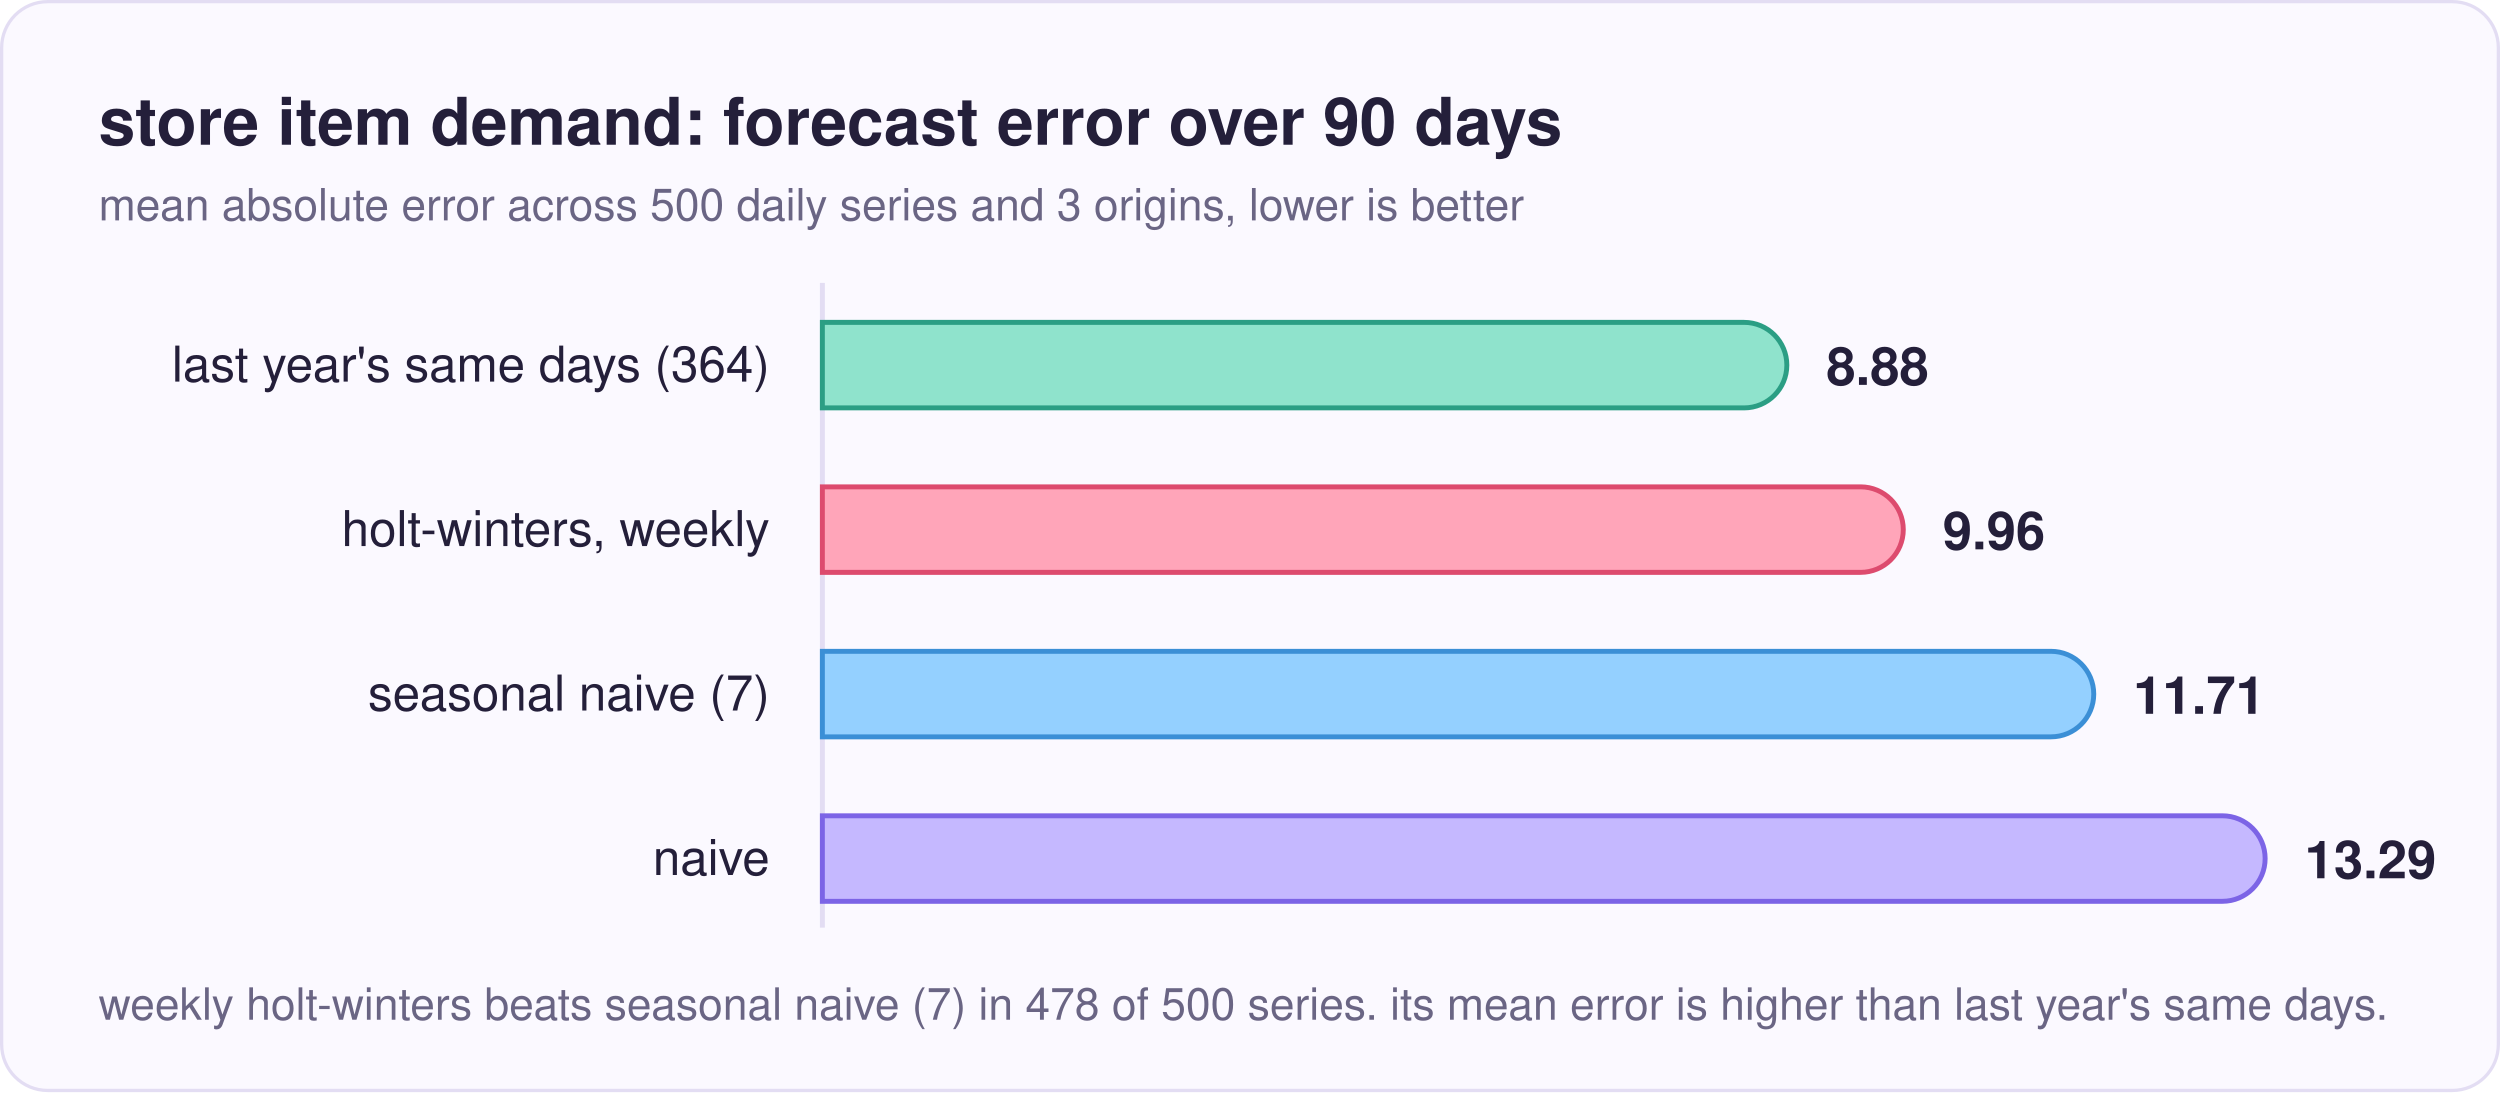
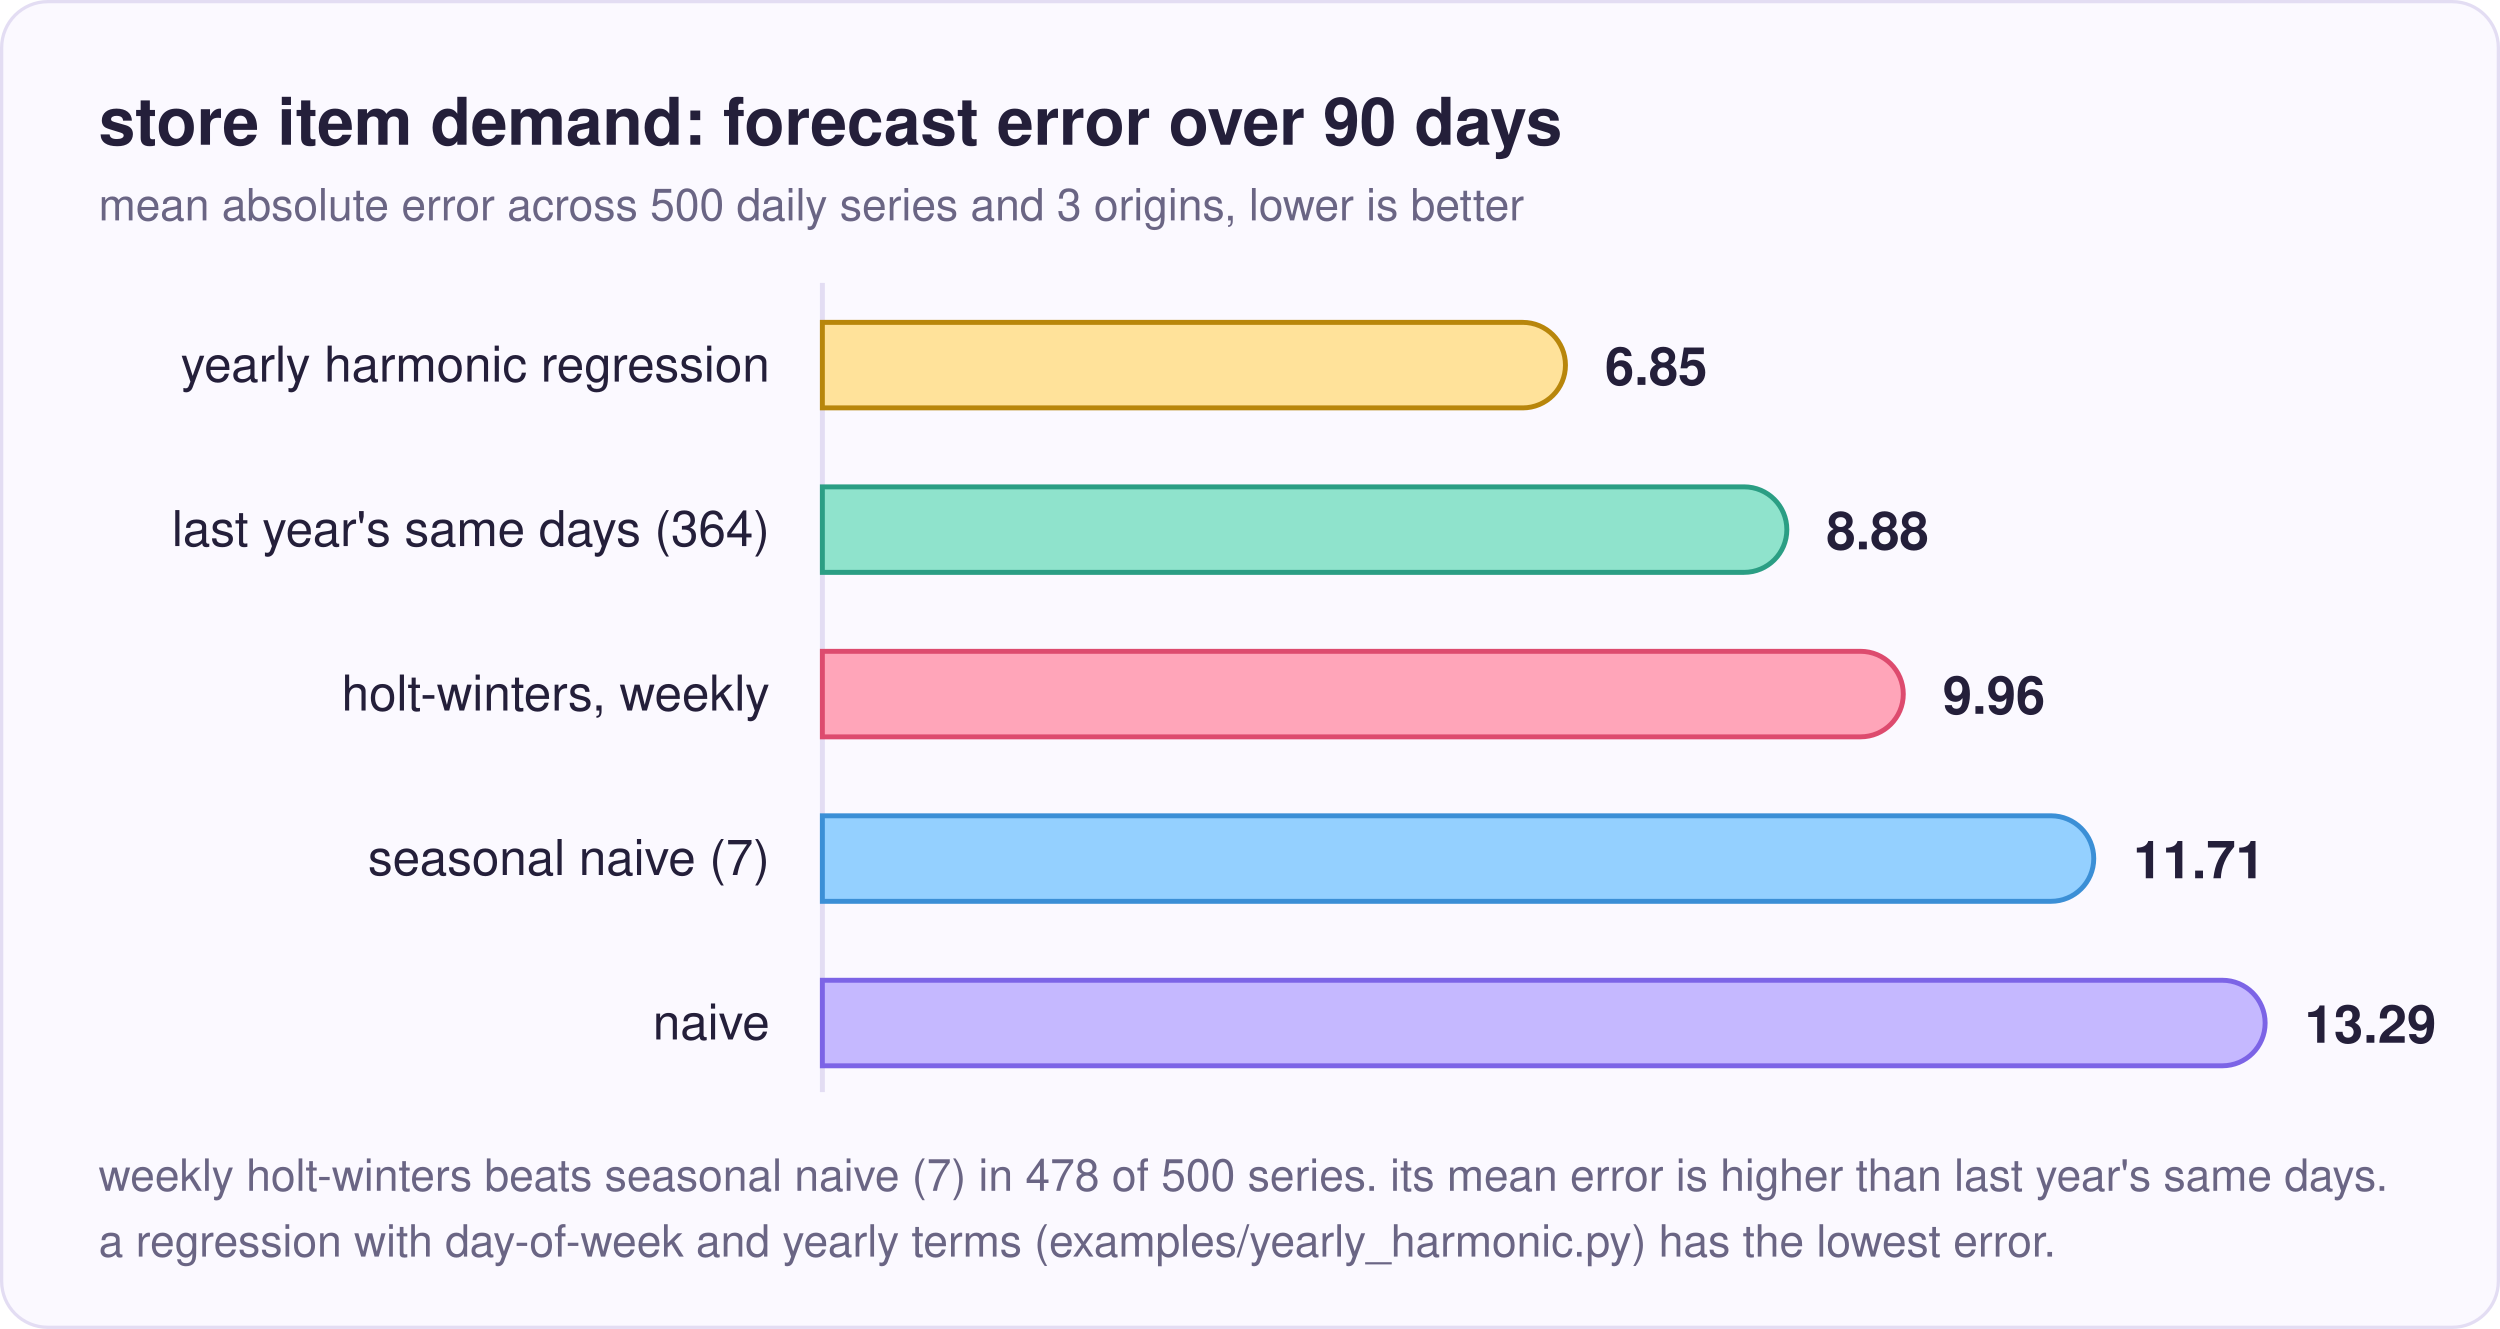
- <svg xmlns="http://www.w3.org/2000/svg" width="760" height="332" viewBox="0 0 760 332" role="img" aria-labelledby="t d" font-family="-apple-system, 'Segoe UI', Helvetica, Arial, sans-serif">
-   <style>.num{font-variant-numeric:tabular-nums}.bg{fill:#fbf9ff;stroke:#e3ddf3}.ink{fill:#241f3a}.muted{fill:#6a6584}.on{fill:#1d1b2e}.faint{fill:#ece8f8;stroke:#d9d2ee}.line{stroke:#e3ddf3}.axis{stroke:#6a6584}.head{fill:#6a6584}.mint{fill:#8fe3cc;stroke:#2b9e84}.coral{fill:#ffa5b9;stroke:#dd4b6e}.sky{fill:#94d0ff;stroke:#3b8fd6}.lilac{fill:#c5b8ff;stroke:#7c64e6}</style>
-   <rect class="bg" x="0.5" y="0.5" width="759" height="331" rx="14" />
+ <svg xmlns="http://www.w3.org/2000/svg" width="760" height="404" viewBox="0 0 760 404" role="img" aria-labelledby="t d" font-family="-apple-system, 'Segoe UI', Helvetica, Arial, sans-serif">
+   <style>.num{font-variant-numeric:tabular-nums}.bg{fill:#fbf9ff;stroke:#e3ddf3}.ink{fill:#241f3a}.muted{fill:#6a6584}.on{fill:#1d1b2e}.faint{fill:#ece8f8;stroke:#d9d2ee}.line{stroke:#e3ddf3}.axis{stroke:#6a6584}.head{fill:#6a6584}.mint{fill:#8fe3cc;stroke:#2b9e84}.coral{fill:#ffa5b9;stroke:#dd4b6e}.sky{fill:#94d0ff;stroke:#3b8fd6}.lilac{fill:#c5b8ff;stroke:#7c64e6}.sun{fill:#ffe29a;stroke:#b8860b}</style>
+   <rect class="bg" x="0.5" y="0.5" width="759" height="403" rx="14" />
  <text class="ink" x="30" y="44" font-size="20" font-weight="700">store item demand: forecast error over 90 days</text>
  <text class="muted" x="30" y="67" font-size="13.5">mean absolute error across 500 daily series and 3 origins, lower is better</text>
-   <line class="line" x1="250" y1="86" x2="250" y2="282" stroke-width="1.5" />
-   <text class="ink" x="234" y="116" text-anchor="end" font-size="15">last year's same days (364)</text>
-   <path class="mint" stroke-width="1.5" d="M250 98H530.2a13.0 13.0 0 0 1 13.0 13.0a13.0 13.0 0 0 1 -13.0 13.0H250Z" />
-   <text class="ink num" x="555.2" y="117" font-size="16" font-weight="700">8.88</text>
-   <text class="ink" x="234" y="166" text-anchor="end" font-size="15">holt-winters, weekly</text>
-   <path class="coral" stroke-width="1.5" d="M250 148H565.6a13.0 13.0 0 0 1 13.0 13.0a13.0 13.0 0 0 1 -13.0 13.0H250Z" />
-   <text class="ink num" x="590.6" y="167" font-size="16" font-weight="700">9.96</text>
-   <text class="ink" x="234" y="216" text-anchor="end" font-size="15">seasonal naive (7)</text>
-   <path class="sky" stroke-width="1.5" d="M250 198H623.5a13.0 13.0 0 0 1 13.0 13.0a13.0 13.0 0 0 1 -13.0 13.0H250Z" />
-   <text class="ink num" x="648.5" y="217" font-size="16" font-weight="700">11.71</text>
-   <text class="ink" x="234" y="266" text-anchor="end" font-size="15">naive</text>
-   <path class="lilac" stroke-width="1.5" d="M250 248H675.6a13.0 13.0 0 0 1 13.0 13.0a13.0 13.0 0 0 1 -13.0 13.0H250Z" />
-   <text class="ink num" x="700.6" y="267" font-size="16" font-weight="700">13.29</text>
-   <text class="muted" x="30" y="310" font-size="13.5">weekly holt-winters beats seasonal naive (7) in 478 of 500 series. its mean error is higher than last year's same days.</text>
+   <line class="line" x1="250" y1="86" x2="250" y2="332" stroke-width="1.5" />
+   <text class="ink" x="234" y="116" text-anchor="end" font-size="15">yearly harmonic regression</text>
+   <path class="sun" stroke-width="1.5" d="M250 98H462.9a13.0 13.0 0 0 1 13.0 13.0a13.0 13.0 0 0 1 -13.0 13.0H250Z" />
+   <text class="ink num" x="487.9" y="117" font-size="16" font-weight="700">6.85</text>
+   <text class="ink" x="234" y="166" text-anchor="end" font-size="15">last year's same days (364)</text>
+   <path class="mint" stroke-width="1.5" d="M250 148H530.2a13.0 13.0 0 0 1 13.0 13.0a13.0 13.0 0 0 1 -13.0 13.0H250Z" />
+   <text class="ink num" x="555.2" y="167" font-size="16" font-weight="700">8.88</text>
+   <text class="ink" x="234" y="216" text-anchor="end" font-size="15">holt-winters, weekly</text>
+   <path class="coral" stroke-width="1.5" d="M250 198H565.6a13.0 13.0 0 0 1 13.0 13.0a13.0 13.0 0 0 1 -13.0 13.0H250Z" />
+   <text class="ink num" x="590.6" y="217" font-size="16" font-weight="700">9.96</text>
+   <text class="ink" x="234" y="266" text-anchor="end" font-size="15">seasonal naive (7)</text>
+   <path class="sky" stroke-width="1.5" d="M250 248H623.5a13.0 13.0 0 0 1 13.0 13.0a13.0 13.0 0 0 1 -13.0 13.0H250Z" />
+   <text class="ink num" x="648.5" y="267" font-size="16" font-weight="700">11.71</text>
+   <text class="ink" x="234" y="316" text-anchor="end" font-size="15">naive</text>
+   <path class="lilac" stroke-width="1.5" d="M250 298H675.6a13.0 13.0 0 0 1 13.0 13.0a13.0 13.0 0 0 1 -13.0 13.0H250Z" />
+   <text class="ink num" x="700.6" y="317" font-size="16" font-weight="700">13.29</text>
+   <text class="muted" x="30" y="362" font-size="13.5">weekly holt-winters beats seasonal naive (7) in 478 of 500 series. its mean error is higher than last year's same days.</text>
+   <text class="muted" x="30" y="382" font-size="13.5">a regression with day-of-week and yearly terms (examples/yearly_harmonic.py) has the lowest error.</text>
</svg>
